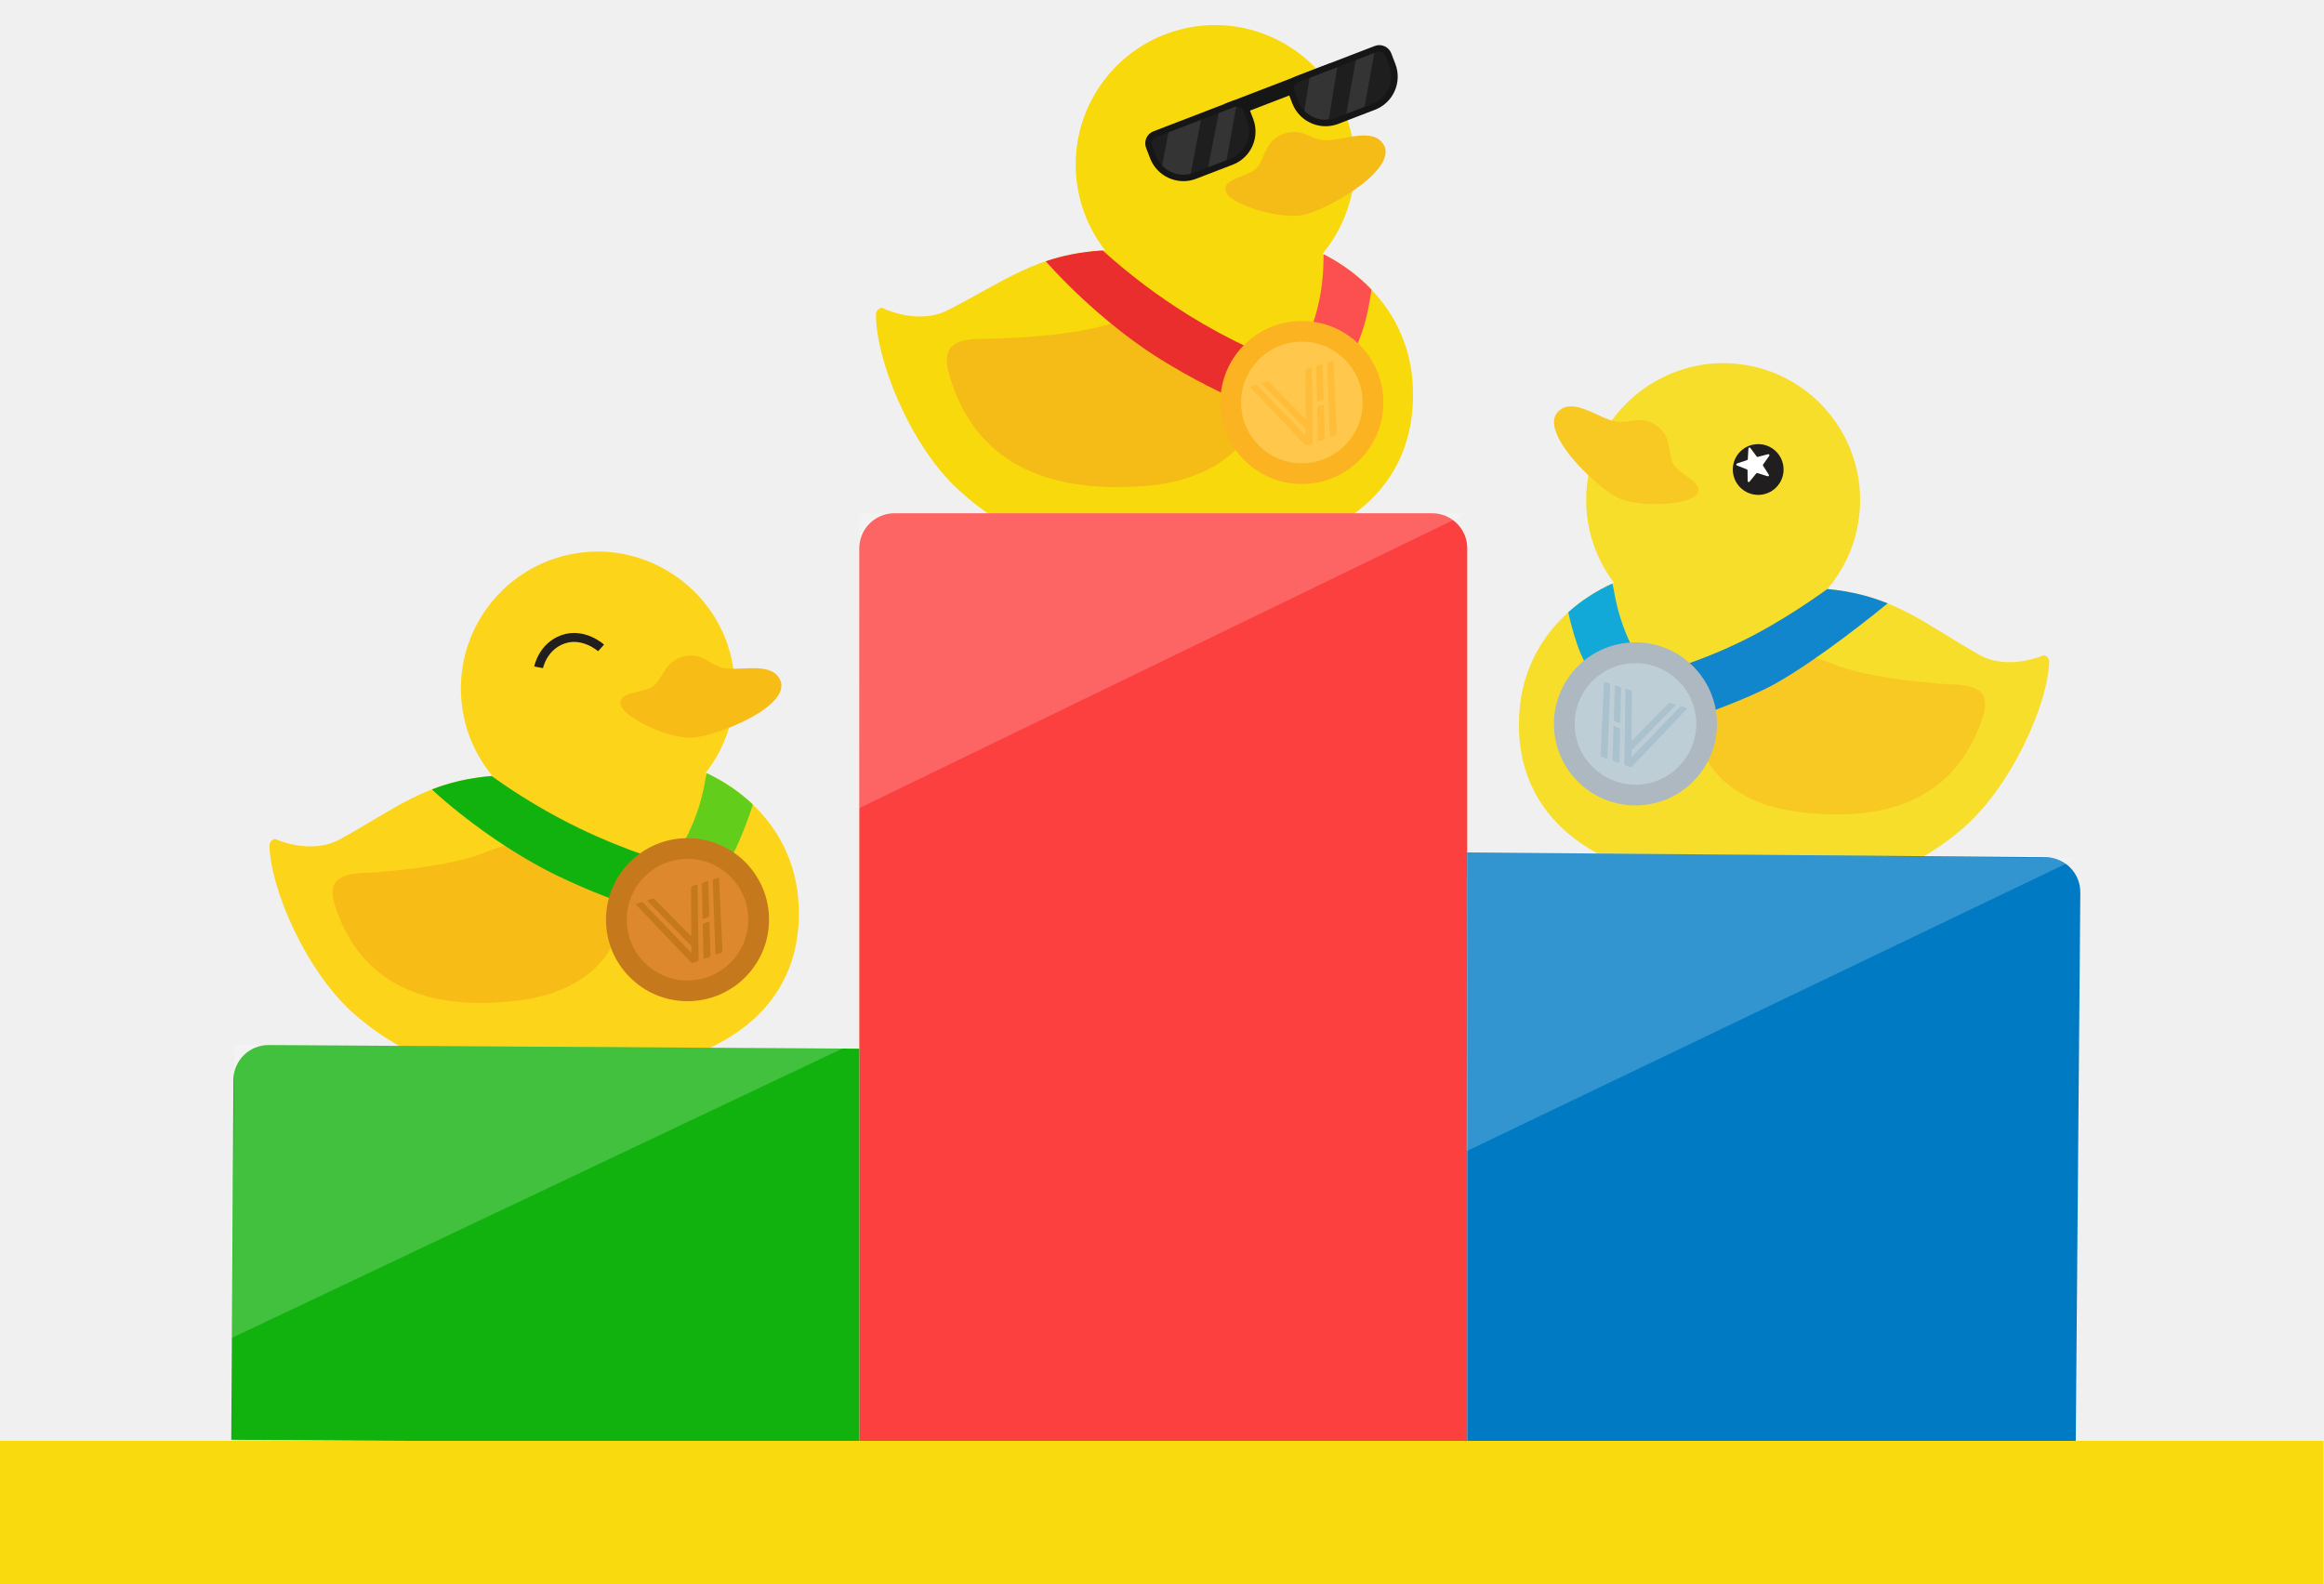
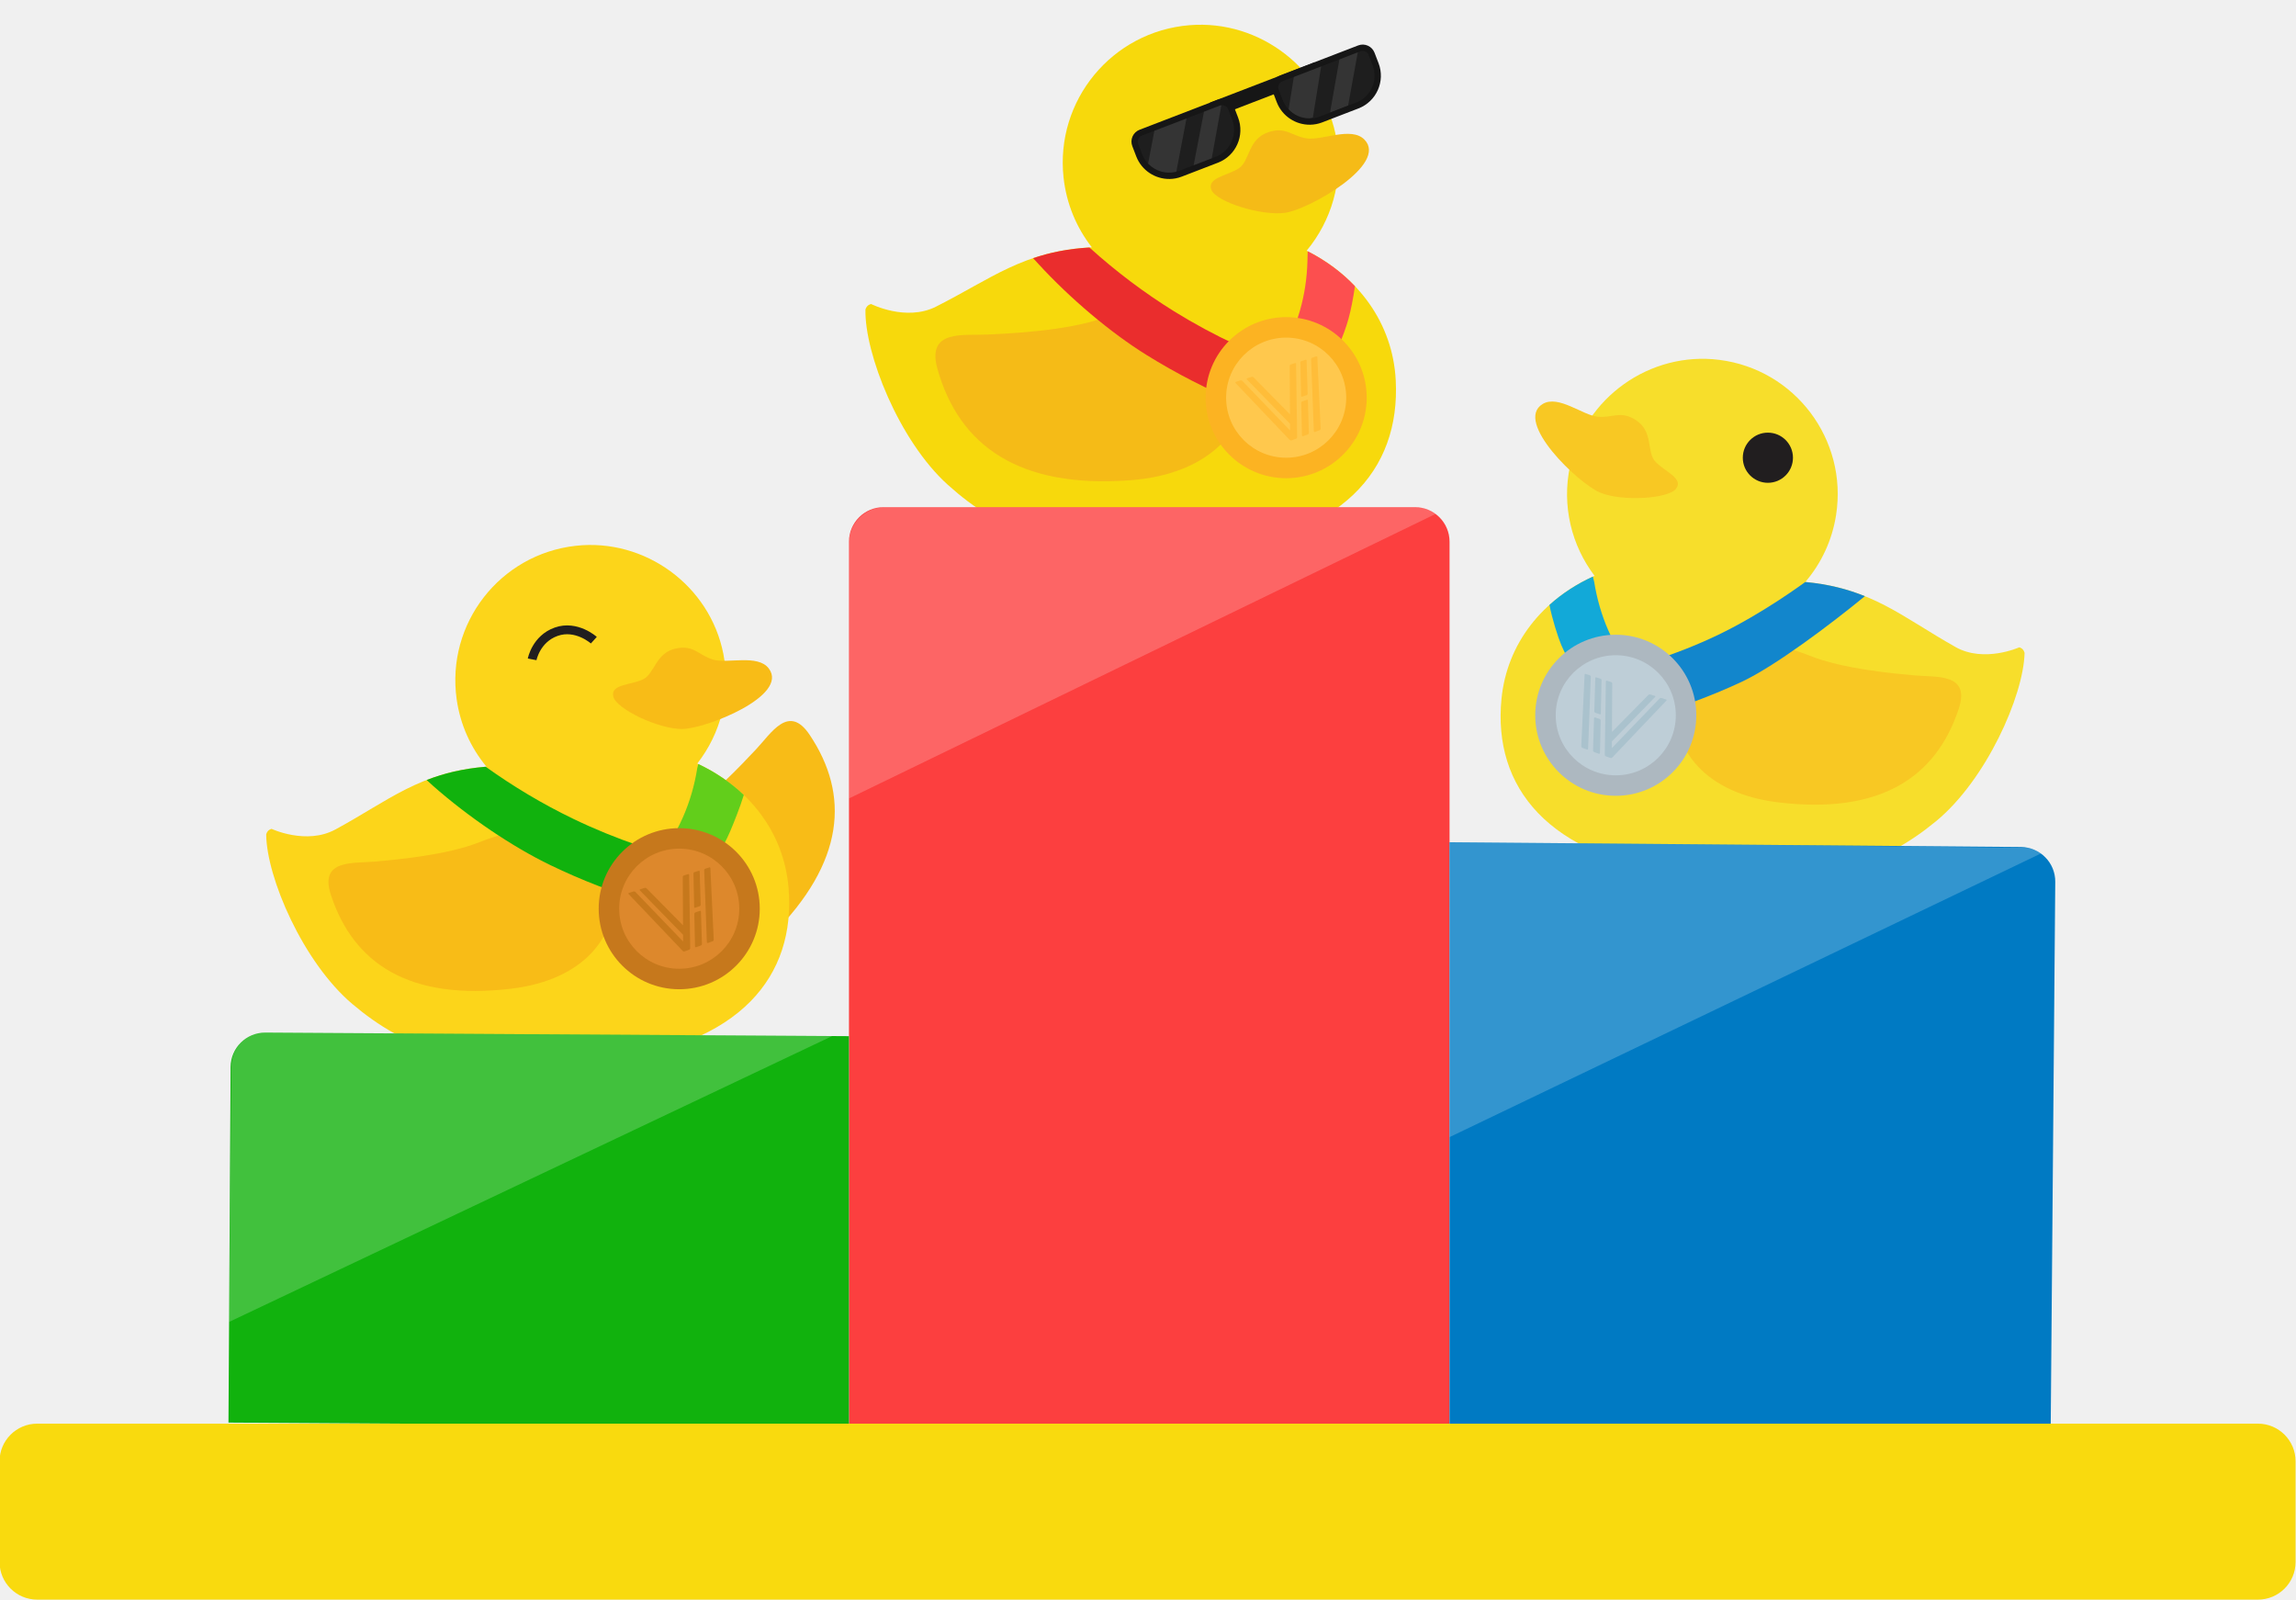
- <svg xmlns="http://www.w3.org/2000/svg" id="road" viewBox="0 0 1300 886">
-   <defs>
-     <style>
-       .cls-1 {
-         opacity: .2;
-       }
- 
-       .cls-1, .cls-2, .cls-3, .cls-4, .cls-5, .cls-6, .cls-7, .cls-8, .cls-9, .cls-10, .cls-11, .cls-12, .cls-13, .cls-14, .cls-15, .cls-16, .cls-17, .cls-18, .cls-19, .cls-20, .cls-21, .cls-22, .cls-23, .cls-24, .cls-25, .cls-26, .cls-27, .cls-28, .cls-29 {
-         stroke-width: 0px;
-       }
- 
-       .cls-1, .cls-2, .cls-22 {
-         fill: #fff;
-       }
- 
-       .cls-30 {
-         fill: none;
-         stroke: #211e1f;
-         stroke-miterlimit: 10;
-         stroke-width: 5px;
-       }
- 
-       .cls-2 {
-         opacity: .1;
-       }
- 
-       .cls-3 {
-         fill: #f9da0e;
-       }
- 
-       .cls-4 {
-         fill: #f7de2b;
-       }
- 
-       .cls-5 {
-         fill: #f8c823;
-       }
- 
-       .cls-6 {
-         fill: #f8bc17;
-       }
- 
-       .cls-7 {
-         fill: #f7d90c;
-       }
- 
-       .cls-8 {
-         fill: #fc4f4f;
-       }
- 
-       .cls-9 {
-         fill: #fc3f3f;
-       }
- 
-       .cls-10 {
-         fill: #62ce1b;
-       }
- 
-       .cls-11 {
-         fill: #12a9d8;
-       }
- 
-       .cls-12 {
-         fill: #211e1f;
-       }
- 
-       .cls-13 {
-         fill: #1e1e1e;
-       }
- 
-       .cls-14 {
-         fill: #161616;
-       }
- 
-       .cls-15 {
-         fill: #11b20d;
-       }
- 
-       .cls-16 {
-         fill: #1286cc;
-       }
- 
-       .cls-17 {
-         fill: #c6781c;
-       }
- 
-       .cls-18 {
-         fill: #dd882c;
-       }
- 
-       .cls-19 {
-         fill: #beced7;
-       }
- 
-       .cls-20 {
-         fill: #adb8c0;
-       }
- 
-       .cls-21 {
-         fill: #aac2cd;
-       }
- 
-       .cls-23 {
-         fill: #f5bb17;
-       }
- 
-       .cls-24 {
-         fill: #ffbd39;
-       }
- 
-       .cls-25 {
-         fill: #fcd51a;
-       }
- 
-       .cls-26 {
-         fill: #fcb322;
-       }
- 
-       .cls-27 {
-         fill: #ffc84d;
-       }
- 
-       .cls-28 {
-         fill: #ea2d2d;
-       }
- 
-       .cls-29 {
-         fill: #007ac3;
-       }
-     </style>
-   </defs>
-   <path class="cls-4" d="m1107.26,366.33c-30.24-16.96-47.41-33.27-85.09-36.84,8.94-10.45,15.19-23.43,17.44-38.02,6.59-42.53-23.17-82.31-66.16-87.74-39.16-4.95-76.27,21.37-84.48,59.98-4.86,22.88.96,45.25,13.87,62.29-29.21,13.06-49.61,38-52.7,69.72-4.85,49.79,25.95,89.4,102.57,99.26,76.62,9.86,113.95-5.77,143.47-30.04,28.23-23.21,49.57-70.86,50.14-95.31-.72-2.8-3.03-3.15-3.03-3.15,0,0-19.82,8.95-36.04-.14Z" />
-   <path class="cls-7" d="m529.92,173.63c31.55-15.88,49.78-31.7,88.29-33.6-8.62-11.05-14.39-24.54-16.02-39.49-4.76-43.59,27.34-82.71,71.35-86.28,40.08-3.25,76.65,25.24,83.24,64.91,3.9,23.5-3.05,46.01-16.96,62.76,29.13,14.63,48.76,40.94,50.45,73.37,2.66,50.9-30.5,89.8-108.93,96.34-78.43,6.54-115.72-11.08-144.65-37.14-27.67-24.91-47.22-74.39-46.67-99.3.86-2.81,3.23-3.07,3.23-3.07,0,0,19.76,10.02,36.68,1.5Z" />
-   <path class="cls-23" d="m718.3,74.78c-12.02,3.99-10.41,16.39-17,20.59-6.59,4.2-18.14,5.3-15.4,12.12,2.75,6.82,28.44,14.95,41.93,12.96,13.49-1.99,58.53-27.53,44.64-41.49-7.45-7.49-24.09.75-32.66-.62-8.57-1.36-11.83-6.77-21.51-3.56Z" />
+ <svg xmlns="http://www.w3.org/2000/svg" version="1.1" id="road" x="0px" y="0px" viewBox="0 0 1300 905.62" style="enable-background:new 0 0 1300 905.62;" xml:space="preserve">
+   <style type="text/css">
+ 	.st0{fill:#F8BC17;}
+ 	.st1{fill:#F7DE2B;}
+ 	.st2{fill:#F7D90C;}
+ 	.st3{fill:#F5BB17;}
+ 	.st4{fill:#161616;}
+ 	.st5{fill:#1E1E1E;}
+ 	.st6{opacity:0.1;fill:#FFFFFF;enable-background:new    ;}
+ 	.st7{fill:#FC4F4F;}
+ 	.st8{fill:#211E1F;}
+ 	.st9{fill:#F8C823;}
+ 	.st10{fill:#FC3F3F;}
+ 	.st11{fill:#007AC3;}
+ 	.st12{fill:#FCD51A;}
+ 	.st13{fill:none;stroke:#211E1F;stroke-width:5;stroke-miterlimit:10;}
+ 	.st14{fill:#11B20D;}
+ 	.st15{opacity:0.2;fill:#FFFFFF;enable-background:new    ;}
+ 	.st16{fill:#EA2D2D;}
+ 	.st17{fill:#FCB322;}
+ 	.st18{fill:#FFC84D;}
+ 	.st19{fill:#FFBD39;}
+ 	.st20{fill:#62CE1B;}
+ 	.st21{fill:#C6781C;}
+ 	.st22{fill:#DD882C;}
+ 	.st23{fill:#F9DA0E;}
+ 	.st24{fill:#12A9D8;}
+ 	.st25{fill:#1286CC;}
+ 	.st26{fill:#ADB8C0;}
+ 	.st27{fill:#BECED7;}
+ 	.st28{fill:#AAC2CD;}
+ </style>
+   <path class="st0" d="M382.67,464.15c17.79-10.25,38.1-32.19,45.43-39.95c8.56-9.07,18.44-25.93,30.31-8.2  c22.78,34.01,20,72.01-21.26,113.36c-28.98,29.05-61.04,29.58-81.22,9.38C333.48,516.26,350.8,482.52,382.67,464.15L382.67,464.15z" />
+   <path class="st1" d="M1107.26,366.33c-30.24-16.96-47.41-33.27-85.09-36.84c8.94-10.45,15.19-23.43,17.44-38.02  c6.59-42.53-23.17-82.31-66.16-87.74c-39.16-4.95-76.27,21.37-84.48,59.98c-4.86,22.88,0.96,45.25,13.87,62.29  c-29.21,13.06-49.61,38-52.7,69.72c-4.85,49.79,25.95,89.4,102.57,99.26c76.62,9.86,113.95-5.77,143.47-30.04  c28.23-23.21,49.57-70.86,50.14-95.31c-0.72-2.8-3.03-3.15-3.03-3.15s-19.82,8.95-36.04-0.14L1107.26,366.33z" />
+   <path class="st2" d="M529.92,173.63c31.55-15.88,49.78-31.7,88.29-33.6c-8.62-11.05-14.39-24.54-16.02-39.49  c-4.76-43.59,27.34-82.71,71.35-86.28c40.08-3.25,76.65,25.24,83.24,64.91c3.9,23.5-3.05,46.01-16.96,62.76  c29.13,14.63,48.76,40.94,50.45,73.37c2.66,50.9-30.5,89.8-108.93,96.34s-115.72-11.08-144.65-37.14  c-27.67-24.91-47.22-74.39-46.67-99.3c0.86-2.81,3.23-3.07,3.23-3.07s19.76,10.02,36.68,1.5L529.92,173.63z" />
+   <path class="st3" d="M718.3,74.78c-12.02,3.99-10.41,16.39-17,20.59s-18.14,5.3-15.4,12.12c2.75,6.82,28.44,14.95,41.93,12.96  s58.53-27.53,44.64-41.49c-7.45-7.49-24.09,0.75-32.66-0.62C731.24,76.98,727.98,71.57,718.3,74.78z" />
  <g>
-     <rect class="cls-14" x="684.58" y="46.36" width="63.47" height="8.6" transform="translate(29.61 260.68) rotate(-21.05)" />
-     <path class="cls-13" d="m684.79,92.05l-12.1,4.66c-14.91,5.74-24.79-1.33-29.29-13.01l-.14-.37c-1.33-3.47.39-7.36,3.86-8.69l41.72-16.06c3.47-1.33,7.36.39,8.69,3.86l.19.5c4.47,11.61,1.67,24.38-12.93,29.1Z" />
-     <path class="cls-14" d="m662.24,101.32c-8.11.11-15.81-4.77-18.89-12.77l-2.24-5.83c-.69-1.79-.64-3.73.14-5.48.78-1.75,2.19-3.09,3.98-3.78l44.22-17.02c1.79-.69,3.73-.64,5.48.14,1.75.78,3.09,2.19,3.78,3.98l2.28,5.94c3.92,10.2-1.18,21.69-11.38,25.61l-20.5,7.89c-2.26.87-4.58,1.3-6.87,1.33Zm29.73-41.8c-.42,0-.84.09-1.25.24l-44.22,17.02c-1.85.71-2.78,2.8-2.07,4.65l2.24,5.83c3.24,8.42,12.73,12.64,21.15,9.39l20.5-7.89c8.36-3.22,12.55-12.64,9.33-21l-2.28-5.94c-.35-.9-1.02-1.61-1.9-2-.48-.21-1-.32-1.51-.31Z" />
-     <path class="cls-13" d="m764.34,61.34l-12.1,4.66c-17.26,5.37-24.79-1.33-29.29-13.01l-.14-.37c-1.33-3.47.39-7.36,3.86-8.69l41.72-16.06c3.47-1.33,7.36.39,8.69,3.86l.19.5c4.47,11.61,2.34,24.94-12.93,29.1Z" />
-     <path class="cls-2" d="m768.86,29.18v-.26c-.32.03-.64.09-.95.22l-9.32,3.31-5.53,31.34,10.24-4.04,5.56-30.57Z" />
-     <path class="cls-2" d="m743.34,66.56l4.9-30.17-15.62,6.97-3.01,18.57c3.46,4.24,8.71,6.14,13.73,4.64Z" />
-     <path class="cls-2" d="m691.54,59.57c-.28.04-.55.09-.82.2l-9.02,3.47-5.87,30.34,10.26-3.95,5.44-30.06Z" />
-     <path class="cls-2" d="m666.03,97.24l5.77-30.18-18.19,7-3.55,18.57c4.01,4.24,10.12,6.12,15.97,4.61Z" />
-     <path class="cls-14" d="m741.79,70.61c-8.11.11-15.81-4.77-18.89-12.77l-2.24-5.83c-.69-1.79-.64-3.73.14-5.49s2.19-3.09,3.98-3.78l44.22-17.02c1.79-.69,3.73-.64,5.48.14,1.75.78,3.09,2.19,3.78,3.98l2.28,5.94c3.92,10.2-1.18,21.69-11.38,25.61l-20.5,7.89c-2.26.87-4.58,1.3-6.87,1.33Zm29.73-41.8c-.42,0-.84.09-1.25.24l-44.22,17.02c-.9.35-1.61,1.02-2,1.9s-.42,1.86-.07,2.76l2.24,5.83c3.24,8.42,12.73,12.64,21.15,9.39l20.5-7.89c8.36-3.22,12.55-12.64,9.33-21l-2.28-5.94c-.35-.9-1.02-1.61-1.9-2-.48-.21-1-.32-1.51-.31Z" />
+     <rect x="684.58" y="46.37" transform="matrix(0.9333 -0.3592 0.3592 0.9333 29.6016 260.6709)" class="st4" width="63.47" height="8.6" />
+     <path class="st5" d="M684.79,92.05l-12.1,4.66c-14.91,5.74-24.79-1.33-29.29-13.01l-0.14-0.37c-1.33-3.47,0.39-7.36,3.86-8.69   l41.72-16.06c3.47-1.33,7.36,0.39,8.69,3.86l0.19,0.5c4.47,11.61,1.67,24.38-12.93,29.1V92.05z" />
+     <path class="st4" d="M662.24,101.32c-8.11,0.11-15.81-4.77-18.89-12.77l-2.24-5.83c-0.69-1.79-0.64-3.73,0.14-5.48   s2.19-3.09,3.98-3.78l44.22-17.02c1.79-0.69,3.73-0.64,5.48,0.14s3.09,2.19,3.78,3.98l2.28,5.94c3.92,10.2-1.18,21.69-11.38,25.61   l-20.5,7.89c-2.26,0.87-4.58,1.3-6.87,1.33V101.32z M691.97,59.52c-0.42,0-0.84,0.09-1.25,0.24L646.5,76.78   c-1.85,0.71-2.78,2.8-2.07,4.65l2.24,5.83c3.24,8.42,12.73,12.64,21.15,9.39l20.5-7.89c8.36-3.22,12.55-12.64,9.33-21l-2.28-5.94   c-0.35-0.9-1.02-1.61-1.9-2c-0.48-0.21-1-0.32-1.51-0.31L691.97,59.52z" />
+     <path class="st5" d="M764.34,61.34L752.24,66c-17.26,5.37-24.79-1.33-29.29-13.01l-0.14-0.37c-1.33-3.47,0.39-7.36,3.86-8.69   l41.72-16.06c3.47-1.33,7.36,0.39,8.69,3.86l0.19,0.5C781.74,43.84,779.61,57.17,764.34,61.34L764.34,61.34z" />
+     <path class="st6" d="M768.86,29.18v-0.26c-0.32,0.03-0.64,0.09-0.95,0.22l-9.32,3.31l-5.53,31.34l10.24-4.04L768.86,29.18   L768.86,29.18z" />
+     <path class="st6" d="M743.34,66.56l4.9-30.17l-15.62,6.97l-3.01,18.57c3.46,4.24,8.71,6.14,13.73,4.64V66.56z" />
+     <path class="st6" d="M691.54,59.57c-0.28,0.04-0.55,0.09-0.82,0.2l-9.02,3.47l-5.87,30.34l10.26-3.95l5.44-30.06L691.54,59.57z" />
+     <path class="st6" d="M666.03,97.24l5.77-30.18l-18.19,7l-3.55,18.57C654.07,96.87,660.18,98.75,666.03,97.24z" />
+     <path class="st4" d="M741.79,70.61c-8.11,0.11-15.81-4.77-18.89-12.77l-2.24-5.83c-0.69-1.79-0.64-3.73,0.14-5.49   s2.19-3.09,3.98-3.78L769,25.72c1.79-0.69,3.73-0.64,5.48,0.14c1.75,0.78,3.09,2.19,3.78,3.98l2.28,5.94   c3.92,10.2-1.18,21.69-11.38,25.61l-20.5,7.89C746.4,70.15,744.08,70.58,741.79,70.61L741.79,70.61z M771.52,28.81   c-0.42,0-0.84,0.09-1.25,0.24l-44.22,17.02c-0.9,0.35-1.61,1.02-2,1.9s-0.42,1.86-0.07,2.76l2.24,5.83   c3.24,8.42,12.73,12.64,21.15,9.39l20.5-7.89c8.36-3.22,12.55-12.64,9.33-21l-2.28-5.94c-0.35-0.9-1.02-1.61-1.9-2   c-0.48-0.21-1-0.32-1.51-0.31L771.52,28.81z" />
  </g>
-   <path class="cls-23" d="m624.91,179.94c38.02-13.51,78.52-3.96,81.3,30.79,2.5,31.22-20.78,57.61-65.66,61.11-63.91,4.99-97.59-19.74-109.76-62.97-6.34-22.54,14.76-18.78,28.43-19.47,11.7-.58,44.46-1.92,65.69-9.46Z" />
-   <path class="cls-8" d="m741.09,142.59l-.68-.33-.13,5.48c-.23,9.57-1.66,19.02-4.24,28.08-3.26,11.44-8.31,22.27-15.03,32.21l-1.6,2.38,19.99,20.27,2.34-3.8c.66-1.08,16.35-26.67,21.76-46.33,1.4-5.08,2.63-11.32,3.68-18.53-7.32-7.7-16.13-14.25-26.09-19.42Z" />
-   <circle class="cls-12" cx="983.5" cy="262.64" r="14.2" />
-   <path class="cls-5" d="m926.05,237.72c10.48,6.68,5.98,18.09,11.25,23.67,5.27,5.58,16,9.39,11.75,15.22-4.25,5.84-30.65,7.42-43.01,2.29-12.36-5.13-49.12-40.22-32.56-50.19,8.88-5.35,22.75,6.48,31.23,7.23,8.48.75,12.88-3.61,21.33,1.77Z" />
-   <path class="cls-22" d="m978.02,250.9l-.34,5.95c-.01.24-.17.45-.4.53l-5.65,1.9c-.52.18-.54.91-.03,1.11l5.56,2.17c.23.09.37.3.38.55l.06,5.96c0,.55.7.8,1.05.37l3.78-4.62c.15-.19.4-.26.64-.19l5.69,1.78c.53.17.97-.42.67-.88l-3.22-5.02c-.13-.2-.12-.47.02-.66l3.45-4.86c.32-.45-.1-1.06-.63-.92l-5.77,1.51c-.23.06-.48-.03-.63-.22l-3.56-4.79c-.33-.44-1.03-.23-1.07.32Z" />
-   <path class="cls-5" d="m1024.49,371.16c-34.09-13.81-71.34-6.7-75.25,24.83-3.51,28.33,16.65,53.28,57.38,58.24,58,7.07,89.65-14.12,102.44-53.01,6.67-20.27-12.7-17.69-25.12-18.85-10.63-.99-40.41-3.5-59.44-11.21Z" />
-   <path class="cls-9" d="m500.24,287.13h300.95c10.79,0,19.55,8.76,19.55,19.55v499.32h-340.05v-499.32c0-10.79,8.76-19.55,19.55-19.55Z" />
-   <path class="cls-29" d="m1161.06,813.33l-340.32-2.86v-333.62l323.56,2.69c10.8.09,19.48,8.92,19.39,19.72l-2.62,314.07Z" />
-   <polygon class="cls-1" points="480.68 287.13 820.74 287.13 480.77 452 480.68 287.13" />
-   <polygon class="cls-1" points="820.85 476.32 1161.9 480.16 820.4 643.94 820.85 476.32" />
-   <path class="cls-25" d="m189.82,469.66c30.48-16.52,47.89-32.59,85.62-35.61-8.79-10.58-14.85-23.65-16.89-38.27-5.97-42.62,24.36-81.96,67.42-86.78,39.23-4.38,75.96,22.47,83.6,61.19,4.53,22.94-1.61,45.23-14.77,62.08,29.02,13.48,49.06,38.71,51.69,70.47,4.13,49.86-27.23,89.01-103.99,97.77-76.75,8.76-113.86-7.42-143.02-32.11-27.89-23.61-48.55-71.57-48.76-96.02.76-2.79,3.07-3.11,3.07-3.11,0,0,19.69,9.23,36.03.37Z" />
-   <path class="cls-6" d="m383.22,367.03c-12.22,2.24-12.35,14.51-19.33,17.69s-18.36,2.67-16.62,9.68c1.74,7.01,25.6,18.41,38.98,18.32,13.38-.1,60.65-18.77,49.06-34.24-6.22-8.3-23.52-2.56-31.66-5.06-8.14-2.5-10.58-8.2-20.43-6.39Z" />
-   <path class="cls-6" d="m271.94,476.62c34.11-13.77,71.35-6.62,75.22,24.91,3.48,28.34-16.7,53.26-57.44,58.18-58,7.01-89.64-14.22-102.38-53.12-6.64-20.28,12.72-17.67,25.14-18.82,10.63-.98,40.42-3.46,59.46-11.15Z" />
-   <path class="cls-30" d="m301.3,373.3s2.17-11.6,13.64-15.66,21.29,4.8,21.29,4.8" />
-   <path class="cls-15" d="m480.68,807.54l-351.32-2.13,1.22-201.37c.07-10.8,8.87-19.5,19.67-19.43l330.43,2.01v220.93Z" />
-   <polygon class="cls-1" points="131.2 584.48 471.24 586.55 129.7 748.41 131.2 584.48" />
-   <rect class="cls-7" x="650.75" y="158" width="54" height="37" />
-   <path class="cls-28" d="m738.57,240.92l4.33,1.27.16-4.51c.29-8.48-.7-16.96-2.96-25.2l-.5-1.82-1.8-.58c-25.79-8.37-50.42-19.79-73.22-33.95-16.68-10.36-32.62-22.36-47.37-35.67l-.38-.34c-12.33.73-22.58,2.9-31.88,6.04l2.89,3.15c18.11,19.75,41.03,39.06,61.31,51.65,16.89,10.5,34.8,19.68,53.23,27.27,11.53,4.76,23.71,9.02,36.19,12.69Z" />
+   <path class="st3" d="M624.91,179.94c38.02-13.51,78.52-3.96,81.3,30.79c2.5,31.22-20.78,57.61-65.66,61.11  c-63.91,4.99-97.59-19.74-109.76-62.97c-6.34-22.54,14.76-18.78,28.43-19.47C570.92,188.82,603.68,187.48,624.91,179.94  L624.91,179.94z" />
+   <path class="st7" d="M741.09,142.59l-0.68-0.33l-0.13,5.48c-0.23,9.57-1.66,19.02-4.24,28.08c-3.26,11.44-8.31,22.27-15.03,32.21  l-1.6,2.38l19.99,20.27l2.34-3.8c0.66-1.08,16.35-26.67,21.76-46.33c1.4-5.08,2.63-11.32,3.68-18.53  c-7.32-7.7-16.13-14.25-26.09-19.42V142.59z" />
+   <circle class="st8" cx="1000.98" cy="259.14" r="14.2" />
+   <path class="st9" d="M926.05,237.72c10.48,6.68,5.98,18.09,11.25,23.67c5.27,5.58,16,9.39,11.75,15.22  c-4.25,5.84-30.65,7.42-43.01,2.29s-49.12-40.22-32.56-50.19c8.88-5.35,22.75,6.48,31.23,7.23s12.88-3.61,21.33,1.77L926.05,237.72z  " />
+   <path class="st9" d="M1024.49,371.16c-34.09-13.81-71.34-6.7-75.25,24.83c-3.51,28.33,16.65,53.28,57.38,58.24  c58,7.07,89.65-14.12,102.44-53.01c6.67-20.27-12.7-17.69-25.12-18.85c-10.63-0.99-40.41-3.5-59.44-11.21L1024.49,371.16z" />
+   <path class="st10" d="M500.24,287.13h300.95c10.79,0,19.55,8.76,19.55,19.55V806H480.69V306.68  C480.69,295.89,489.45,287.13,500.24,287.13z" />
+   <path class="st11" d="M1161.06,813.33l-340.32-2.86V476.85l323.56,2.69c10.8,0.09,19.48,8.92,19.39,19.72l-2.62,314.07  L1161.06,813.33z" />
+   <path class="st12" d="M189.82,469.66c30.48-16.52,47.89-32.59,85.62-35.61c-8.79-10.58-14.85-23.65-16.89-38.27  c-5.97-42.62,24.36-81.96,67.42-86.78c39.23-4.38,75.96,22.47,83.6,61.19c4.53,22.94-1.61,45.23-14.77,62.08  c29.02,13.48,49.06,38.71,51.69,70.47c4.13,49.86-27.23,89.01-103.99,97.77c-76.75,8.76-113.86-7.42-143.02-32.11  c-27.89-23.61-48.55-71.57-48.76-96.02c0.76-2.79,3.07-3.11,3.07-3.11s19.69,9.23,36.03,0.37V469.66z" />
+   <path class="st0" d="M383.22,367.03c-12.22,2.24-12.35,14.51-19.33,17.69s-18.36,2.67-16.62,9.68c1.74,7.01,25.6,18.41,38.98,18.32  c13.38-0.1,60.65-18.77,49.06-34.24c-6.22-8.3-23.52-2.56-31.66-5.06S393.07,365.22,383.22,367.03L383.22,367.03z" />
+   <path class="st0" d="M271.94,476.62c34.11-13.77,71.35-6.62,75.22,24.91c3.48,28.34-16.7,53.26-57.44,58.18  c-58,7.01-89.64-14.22-102.38-53.12c-6.64-20.28,12.72-17.67,25.14-18.82C223.11,486.79,252.9,484.31,271.94,476.62L271.94,476.62z" />
+   <path class="st13" d="M301.3,373.3c0,0,2.17-11.6,13.64-15.66s21.29,4.8,21.29,4.8" />
+   <path class="st14" d="M480.68,807.54l-351.32-2.13l1.22-201.37c0.07-10.8,8.87-19.5,19.67-19.43l330.43,2.01v220.93V807.54z" />
+   <path class="st15" d="M150.23,584.6l321.01,1.95L129.7,748.41l1.33-144.9C131.12,592.99,139.71,584.53,150.23,584.6z" />
+   <rect x="650.75" y="158" class="st2" width="54" height="37" />
+   <path class="st16" d="M738.57,240.92l4.33,1.27l0.16-4.51c0.29-8.48-0.7-16.96-2.96-25.2l-0.5-1.82l-1.8-0.58  c-25.79-8.37-50.42-19.79-73.22-33.95c-16.68-10.36-32.62-22.36-47.37-35.67l-0.38-0.34c-12.33,0.73-22.58,2.9-31.88,6.04l2.89,3.15  c18.11,19.75,41.03,39.06,61.31,51.65c16.89,10.5,34.8,19.68,53.23,27.27C713.91,232.99,726.09,237.25,738.57,240.92L738.57,240.92z  " />
  <g>
-     <circle class="cls-26" cx="728.23" cy="225.14" r="45.6" />
-     <circle class="cls-27" cx="728.23" cy="225.14" r="34" />
+     <circle class="st17" cx="728.23" cy="225.14" r="45.6" />
+     <circle class="st18" cx="728.23" cy="225.14" r="34" />
    <g>
-       <path class="cls-24" d="m733.21,205.58l-2.37.75c-.35.13-.59.41-.61.74l.15,27.5-20.67-20.99c-.26-.24-.67-.33-1.05-.22l-2.49.79c-.24.05-.39.25-.34.45.02.07.06.13.12.18l24.25,24.92c.06.06.13.11.21.16l.02,3.86-27.06-28.12c-.26-.24-.67-.33-1.06-.22l-2.52.8c-.24.05-.4.26-.35.46.02.07.05.13.11.18l30.6,32.17c.11.11.26.2.42.25.14.16.38.21.58.11l2.63-.95c.1-.04.2-.09.28-.16.08-.05.15-.11.19-.2.13-.16.2-.35.2-.55l-.61-41.55c.02-.19-.15-.37-.38-.39-.08,0-.16,0-.24.04Z" />
-       <path class="cls-24" d="m745.25,201.77l-2.31.73c-.35.13-.57.4-.58.72l1.53,40.88c-.02.23.17.44.43.46.09,0,.18,0,.26-.05l2.56-.92c.38-.16.62-.5.63-.88l-1.9-40.6c.02-.19-.16-.36-.39-.38-.08,0-.16,0-.23.04Z" />
-       <path class="cls-24" d="m739.88,226.38l-2.48.84c-.37.14-.61.46-.63.82l.39,18.47c-.02.24.16.44.42.47.09,0,.18,0,.26-.05l2.61-.94c.38-.16.62-.5.64-.88l-.56-18.36c.02-.21-.17-.4-.41-.42-.08,0-.17,0-.24.04Z" />
-       <path class="cls-24" d="m737.32,224.57l2.46-.83c.37-.14.6-.45.61-.8l-.58-18.92c0-.25-.21-.4-.47-.37-.02,0-.04.01-.05.02l-2.49.79c-.06.02-.12.05-.18.09-.14.1-.25.23-.31.37-.02.06-.03.12-.03.18l.41,19.24c.07.23.32.35.62.24Z" />
+       <path class="st19" d="M733.21,205.58l-2.37,0.75c-0.35,0.13-0.59,0.41-0.61,0.74l0.15,27.5l-20.67-20.99    c-0.26-0.24-0.67-0.33-1.05-0.22l-2.49,0.79c-0.24,0.05-0.39,0.25-0.34,0.45c0.02,0.07,0.06,0.13,0.12,0.18l24.25,24.92    c0.06,0.06,0.13,0.11,0.21,0.16l0.02,3.86l-27.06-28.12c-0.26-0.24-0.67-0.33-1.06-0.22l-2.52,0.8c-0.24,0.05-0.4,0.26-0.35,0.46    c0.02,0.07,0.05,0.13,0.11,0.18l30.6,32.17c0.11,0.11,0.26,0.2,0.42,0.25c0.14,0.16,0.38,0.21,0.58,0.11l2.63-0.95    c0.1-0.04,0.2-0.09,0.28-0.16c0.08-0.05,0.15-0.11,0.19-0.2c0.13-0.16,0.2-0.35,0.2-0.55l-0.61-41.55    c0.02-0.19-0.15-0.37-0.38-0.39c-0.08,0-0.16,0-0.24,0.04L733.21,205.58z" />
+       <path class="st19" d="M745.25,201.77l-2.31,0.73c-0.35,0.13-0.57,0.4-0.58,0.72l1.53,40.88c-0.02,0.23,0.17,0.44,0.43,0.46    c0.09,0,0.18,0,0.26-0.05l2.56-0.92c0.38-0.16,0.62-0.5,0.63-0.88l-1.9-40.6c0.02-0.19-0.16-0.36-0.39-0.38    C745.4,201.73,745.32,201.73,745.25,201.77z" />
+       <path class="st19" d="M739.88,226.38l-2.48,0.84c-0.37,0.14-0.61,0.46-0.63,0.82l0.39,18.47c-0.02,0.24,0.16,0.44,0.42,0.47    c0.09,0,0.18,0,0.26-0.05l2.61-0.94c0.38-0.16,0.62-0.5,0.64-0.88l-0.56-18.36c0.02-0.21-0.17-0.4-0.41-0.42    c-0.08,0-0.17,0-0.24,0.04L739.88,226.38z" />
+       <path class="st19" d="M737.32,224.57l2.46-0.83c0.37-0.14,0.6-0.45,0.61-0.8l-0.58-18.92c0-0.25-0.21-0.4-0.47-0.37    c-0.02,0-0.04,0.01-0.05,0.02l-2.49,0.79c-0.06,0.02-0.12,0.05-0.18,0.09c-0.14,0.1-0.25,0.23-0.31,0.37    c-0.02,0.06-0.03,0.12-0.03,0.18l0.41,19.24c0.07,0.23,0.32,0.35,0.62,0.24L737.32,224.57z" />
    </g>
  </g>
  <g>
-     <path class="cls-10" d="m395.75,431v.04s0-.02.01-.03c0,0,0,0-.01,0Z" />
-     <path class="cls-10" d="m385.77,513.63c.8-.98,19.72-24.28,27.69-43.06,1.92-4.53,5.59-13.6,7.68-20.49-7.35-7.04-16.05-12.94-25.77-17.53l-.6,2.44c-1.49,9.46-4.15,18.64-7.91,27.28-4.74,10.91-11.18,20.98-19.14,29.95l-1.9,2.14,17.14,22.73,2.82-3.46Z" />
+     <path class="st20" d="M395.75,431v0.04c0,0,0-0.02,0.01-0.03c0,0,0,0-0.01,0V431z" />
+     <path class="st20" d="M385.77,513.63c0.8-0.98,19.72-24.28,27.69-43.06c1.92-4.53,5.59-13.6,7.68-20.49   c-7.35-7.04-16.05-12.94-25.77-17.53l-0.6,2.44c-1.49,9.46-4.15,18.64-7.91,27.28c-4.74,10.91-11.18,20.98-19.14,29.95l-1.9,2.14   l17.14,22.73L385.77,513.63L385.77,513.63z" />
  </g>
-   <path class="cls-15" d="m245.19,444.91c20.1,17.72,44.93,34.5,66.43,44.88,17.91,8.66,36.69,15.89,55.82,21.49,11.97,3.51,24.53,6.47,37.33,8.79l4.44.81-.32-4.5c-.61-8.46-2.49-16.79-5.61-24.75l-.69-1.76-1.85-.39c-26.53-5.6-52.24-14.35-76.4-26.02-17.13-8.27-33.71-18.16-49.34-29.37-13.14,1.09-23.81,3.78-33.44,7.51l3.64,3.31Z" />
+   <path class="st14" d="M245.19,444.91c20.1,17.72,44.93,34.5,66.43,44.88c17.91,8.66,36.69,15.89,55.82,21.49  c11.97,3.51,24.53,6.47,37.33,8.79l4.44,0.81l-0.32-4.5c-0.61-8.46-2.49-16.79-5.61-24.75l-0.69-1.76l-1.85-0.39  c-26.53-5.6-52.24-14.35-76.4-26.02c-17.13-8.27-33.71-18.16-49.34-29.37c-13.14,1.09-23.81,3.78-33.44,7.51l3.64,3.31H245.19z" />
  <g>
-     <circle class="cls-17" cx="384.58" cy="514.46" r="45.6" />
-     <circle class="cls-18" cx="384.58" cy="514.46" r="34" />
+     <circle class="st21" cx="384.58" cy="514.46" r="45.6" />
+     <circle class="st22" cx="384.58" cy="514.46" r="34" />
    <g>
-       <path class="cls-17" d="m389.56,494.9l-2.37.75c-.35.13-.59.41-.61.74l.15,27.5-20.67-20.99c-.26-.24-.67-.33-1.05-.22l-2.49.79c-.24.05-.39.25-.34.45.02.07.06.13.12.18l24.25,24.92c.06.06.13.11.21.16l.02,3.86-27.06-28.12c-.26-.24-.67-.33-1.06-.22l-2.52.8c-.24.05-.4.26-.35.46.02.07.05.13.11.18l30.6,32.17c.11.11.26.2.42.25.14.16.38.21.58.11l2.63-.95c.1-.04.2-.09.28-.16.08-.05.15-.11.19-.2.13-.16.2-.35.2-.55l-.61-41.55c.02-.19-.15-.37-.38-.39-.08,0-.16,0-.24.04Z" />
-       <path class="cls-17" d="m401.6,491.09l-2.31.73c-.35.13-.57.4-.58.72l1.53,40.88c-.02.23.17.44.43.46.09,0,.18,0,.26-.05l2.56-.92c.38-.16.62-.5.63-.88l-1.9-40.6c.02-.19-.16-.36-.39-.38-.08,0-.16,0-.23.04Z" />
-       <path class="cls-17" d="m396.23,515.7l-2.48.84c-.37.14-.61.46-.63.82l.39,18.47c-.02.24.16.44.42.47.09,0,.18,0,.26-.05l2.61-.94c.38-.16.62-.5.64-.88l-.56-18.36c.02-.21-.17-.4-.41-.42-.08,0-.17,0-.24.04Z" />
-       <path class="cls-17" d="m393.67,513.89l2.46-.83c.37-.14.6-.45.61-.8l-.58-18.92c0-.25-.21-.4-.47-.37-.02,0-.04.01-.05.02l-2.49.79c-.06.02-.12.05-.18.09-.14.1-.25.23-.31.37-.02.06-.03.12-.03.18l.41,19.24c.07.23.32.35.62.24Z" />
+       <path class="st21" d="M389.56,494.9l-2.37,0.75c-0.35,0.13-0.59,0.41-0.61,0.74l0.15,27.5l-20.67-20.99    c-0.26-0.24-0.67-0.33-1.05-0.22l-2.49,0.79c-0.24,0.05-0.39,0.25-0.34,0.45c0.02,0.07,0.06,0.13,0.12,0.18l24.25,24.92    c0.06,0.06,0.13,0.11,0.21,0.16l0.02,3.86l-27.06-28.12c-0.26-0.24-0.67-0.33-1.06-0.22l-2.52,0.8c-0.24,0.05-0.4,0.26-0.35,0.46    c0.02,0.07,0.05,0.13,0.11,0.18l30.6,32.17c0.11,0.11,0.26,0.2,0.42,0.25c0.14,0.16,0.38,0.21,0.58,0.11l2.63-0.95    c0.1-0.04,0.2-0.09,0.28-0.16c0.08-0.05,0.15-0.11,0.19-0.2c0.13-0.16,0.2-0.35,0.2-0.55l-0.61-41.55    c0.02-0.19-0.15-0.37-0.38-0.39c-0.08,0-0.16,0-0.24,0.04L389.56,494.9z" />
+       <path class="st21" d="M401.6,491.09l-2.31,0.73c-0.35,0.13-0.57,0.4-0.58,0.72l1.53,40.88c-0.02,0.23,0.17,0.44,0.43,0.46    c0.09,0,0.18,0,0.26-0.05l2.56-0.92c0.38-0.16,0.62-0.5,0.63-0.88l-1.9-40.6c0.02-0.19-0.16-0.36-0.39-0.38    C401.75,491.05,401.67,491.05,401.6,491.09L401.6,491.09z" />
+       <path class="st21" d="M396.23,515.7l-2.48,0.84c-0.37,0.14-0.61,0.46-0.63,0.82l0.39,18.47c-0.02,0.24,0.16,0.44,0.42,0.47    c0.09,0,0.18,0,0.26-0.05l2.61-0.94c0.38-0.16,0.62-0.5,0.64-0.88l-0.56-18.36c0.02-0.21-0.17-0.4-0.41-0.42    c-0.08,0-0.17,0-0.24,0.04L396.23,515.7z" />
+       <path class="st21" d="M393.67,513.89l2.46-0.83c0.37-0.14,0.6-0.45,0.61-0.8l-0.58-18.92c0-0.25-0.21-0.4-0.47-0.37    c-0.02,0-0.04,0.01-0.05,0.02l-2.49,0.79c-0.06,0.02-0.12,0.05-0.18,0.09c-0.14,0.1-0.25,0.23-0.31,0.37    c-0.02,0.06-0.03,0.12-0.03,0.18l0.41,19.24C393.11,513.89,393.36,514.01,393.67,513.89L393.67,513.89z" />
    </g>
  </g>
-   <rect class="cls-3" x="-.25" y="806" width="1300" height="84" />
-   <path class="cls-11" d="m910.56,356.76c-3.75-8.64-6.41-17.82-7.91-27.28l-.75-3.05c-9.18,4.21-17.47,9.61-24.6,16.03,1.52,7.93,4.88,18.41,6.66,22.61,7.96,18.77,26.88,42.07,27.69,43.06l2.82,3.46,17.14-22.73-1.9-2.14c-7.96-8.96-14.41-19.04-19.14-29.95Z" />
-   <path class="cls-16" d="m1055.91,337.52c-9.68-3.91-20.43-6.77-33.74-8.03.16-.18-23.42,17.51-49.49,30-23.99,11.49-49.83,19.49-76.42,24.58l-1.85.35-.66,1.75c-3,7.92-4.76,16.22-5.23,24.69l-.25,4.5,4.45-.72c12.84-2.08,25.42-4.8,37.41-8.08,19.14-5.24,37.92-12.12,55.79-20.44,18.99-8.84,50.84-32.86,70-48.61Z" />
+   <path class="st23" d="M21.07,806h1257.37c11.77,0,21.32,9.54,21.32,21.32v56.99c0,11.77-9.54,21.32-21.32,21.32H21.07  c-11.77,0-21.32-9.54-21.32-21.32v-56.99C-0.25,815.54,9.29,806,21.07,806z" />
+   <path class="st24" d="M910.56,356.76c-3.75-8.64-6.41-17.82-7.91-27.28l-0.75-3.05c-9.18,4.21-17.47,9.61-24.6,16.03  c1.52,7.93,4.88,18.41,6.66,22.61c7.96,18.77,26.88,42.07,27.69,43.06l2.82,3.46l17.14-22.73l-1.9-2.14  c-7.96-8.96-14.41-19.04-19.14-29.95L910.56,356.76z" />
+   <path class="st25" d="M1055.91,337.52c-9.68-3.91-20.43-6.77-33.74-8.03c0.16-0.18-23.42,17.51-49.49,30  c-23.99,11.49-49.83,19.49-76.42,24.58l-1.85,0.35l-0.66,1.75c-3,7.92-4.76,16.22-5.23,24.69l-0.25,4.5l4.45-0.72  c12.84-2.08,25.42-4.8,37.41-8.08c19.14-5.24,37.92-12.12,55.79-20.44c18.99-8.84,50.84-32.86,70-48.61L1055.91,337.52z" />
  <g>
-     <circle class="cls-20" cx="914.85" cy="404.95" r="45.6" />
-     <circle class="cls-19" cx="914.85" cy="404.95" r="34" />
+     <circle class="st26" cx="914.85" cy="404.95" r="45.6" />
+     <circle class="st27" cx="914.85" cy="404.95" r="34" />
    <g>
-       <path class="cls-21" d="m909.87,385.39l2.37.75c.35.13.59.41.61.74l-.15,27.5,20.67-20.99c.26-.24.67-.33,1.05-.22l2.49.79c.24.05.39.25.34.45-.02.07-.06.13-.12.18l-24.25,24.92c-.06.06-.13.11-.21.16l-.02,3.86,27.06-28.12c.26-.24.67-.33,1.06-.22l2.52.8c.24.05.4.26.35.46-.02.07-.05.13-.11.18l-30.6,32.17c-.11.11-.26.2-.42.25-.14.16-.38.21-.58.11l-2.63-.95c-.1-.04-.2-.09-.28-.16-.08-.05-.15-.11-.19-.2-.13-.16-.2-.35-.2-.55l.61-41.55c-.02-.19.15-.37.38-.39.08,0,.16,0,.24.04Z" />
-       <path class="cls-21" d="m897.83,381.57l2.31.73c.35.13.57.4.58.72l-1.53,40.88c.02.23-.17.44-.43.46-.09,0-.18,0-.26-.05l-2.56-.92c-.38-.16-.62-.5-.63-.88l1.9-40.6c-.02-.19.16-.36.39-.38.08,0,.16,0,.23.04Z" />
-       <path class="cls-21" d="m903.2,406.19l2.48.84c.37.14.61.46.63.82l-.39,18.47c.02.24-.16.44-.42.47-.09,0-.18,0-.26-.05l-2.61-.94c-.38-.16-.62-.5-.64-.88l.56-18.36c-.02-.21.17-.4.41-.42.08,0,.17,0,.24.04Z" />
-       <path class="cls-21" d="m905.76,404.38l-2.46-.83c-.37-.14-.6-.45-.61-.8l.58-18.92c0-.25.21-.4.47-.37.02,0,.04.01.05.02l2.49.79c.06.02.12.05.18.09.14.1.25.23.31.37.02.06.03.12.03.18l-.41,19.24c-.07.23-.32.35-.62.24Z" />
+       <path class="st28" d="M909.87,385.39l2.37,0.75c0.35,0.13,0.59,0.41,0.61,0.74l-0.15,27.5l20.67-20.99    c0.26-0.24,0.67-0.33,1.05-0.22l2.49,0.79c0.24,0.05,0.39,0.25,0.34,0.45c-0.02,0.07-0.06,0.13-0.12,0.18l-24.25,24.92    c-0.06,0.06-0.13,0.11-0.21,0.16l-0.02,3.86l27.06-28.12c0.26-0.24,0.67-0.33,1.06-0.22l2.52,0.8c0.24,0.05,0.4,0.26,0.35,0.46    c-0.02,0.07-0.05,0.13-0.11,0.18l-30.6,32.17c-0.11,0.11-0.26,0.2-0.42,0.25c-0.14,0.16-0.38,0.21-0.58,0.11l-2.63-0.95    c-0.1-0.04-0.2-0.09-0.28-0.16c-0.08-0.05-0.15-0.11-0.19-0.2c-0.13-0.16-0.2-0.35-0.2-0.55l0.61-41.55    c-0.02-0.19,0.15-0.37,0.38-0.39c0.08,0,0.16,0,0.24,0.04L909.87,385.39z" />
+       <path class="st28" d="M897.83,381.57l2.31,0.73c0.35,0.13,0.57,0.4,0.58,0.72l-1.53,40.88c0.02,0.23-0.17,0.44-0.43,0.46    c-0.09,0-0.18,0-0.26-0.05l-2.56-0.92c-0.38-0.16-0.62-0.5-0.63-0.88l1.9-40.6c-0.02-0.19,0.16-0.36,0.39-0.38    C897.68,381.53,897.76,381.53,897.83,381.57z" />
+       <path class="st28" d="M903.2,406.19l2.48,0.84c0.37,0.14,0.61,0.46,0.63,0.82l-0.39,18.47c0.02,0.24-0.16,0.44-0.42,0.47    c-0.09,0-0.18,0-0.26-0.05l-2.61-0.94c-0.38-0.16-0.62-0.5-0.64-0.88l0.56-18.36c-0.02-0.21,0.17-0.4,0.41-0.42    c0.08,0,0.17,0,0.24,0.04L903.2,406.19z" />
+       <path class="st28" d="M905.76,404.38l-2.46-0.83c-0.37-0.14-0.6-0.45-0.61-0.8l0.58-18.92c0-0.25,0.21-0.4,0.47-0.37    c0.02,0,0.04,0.01,0.05,0.02l2.49,0.79c0.06,0.02,0.12,0.05,0.18,0.09c0.14,0.1,0.25,0.23,0.31,0.37    c0.02,0.06,0.03,0.12,0.03,0.18l-0.41,19.24c-0.07,0.23-0.32,0.35-0.62,0.24L905.76,404.38z" />
    </g>
  </g>
+   <path class="st15" d="M480.69,307.63L480.77,452L812.8,290.98c-3.25-2.41-7.26-3.85-11.61-3.85H501.18  C489.86,287.13,480.68,296.31,480.69,307.63z" />
+   <path class="st15" d="M820.85,476.85l-0.11,40.42v126.51l334.79-160.56c-2.11-1.52-4.53-2.63-7.15-3.21l-147.27-1.66L820.85,476.85z  " />
</svg>
